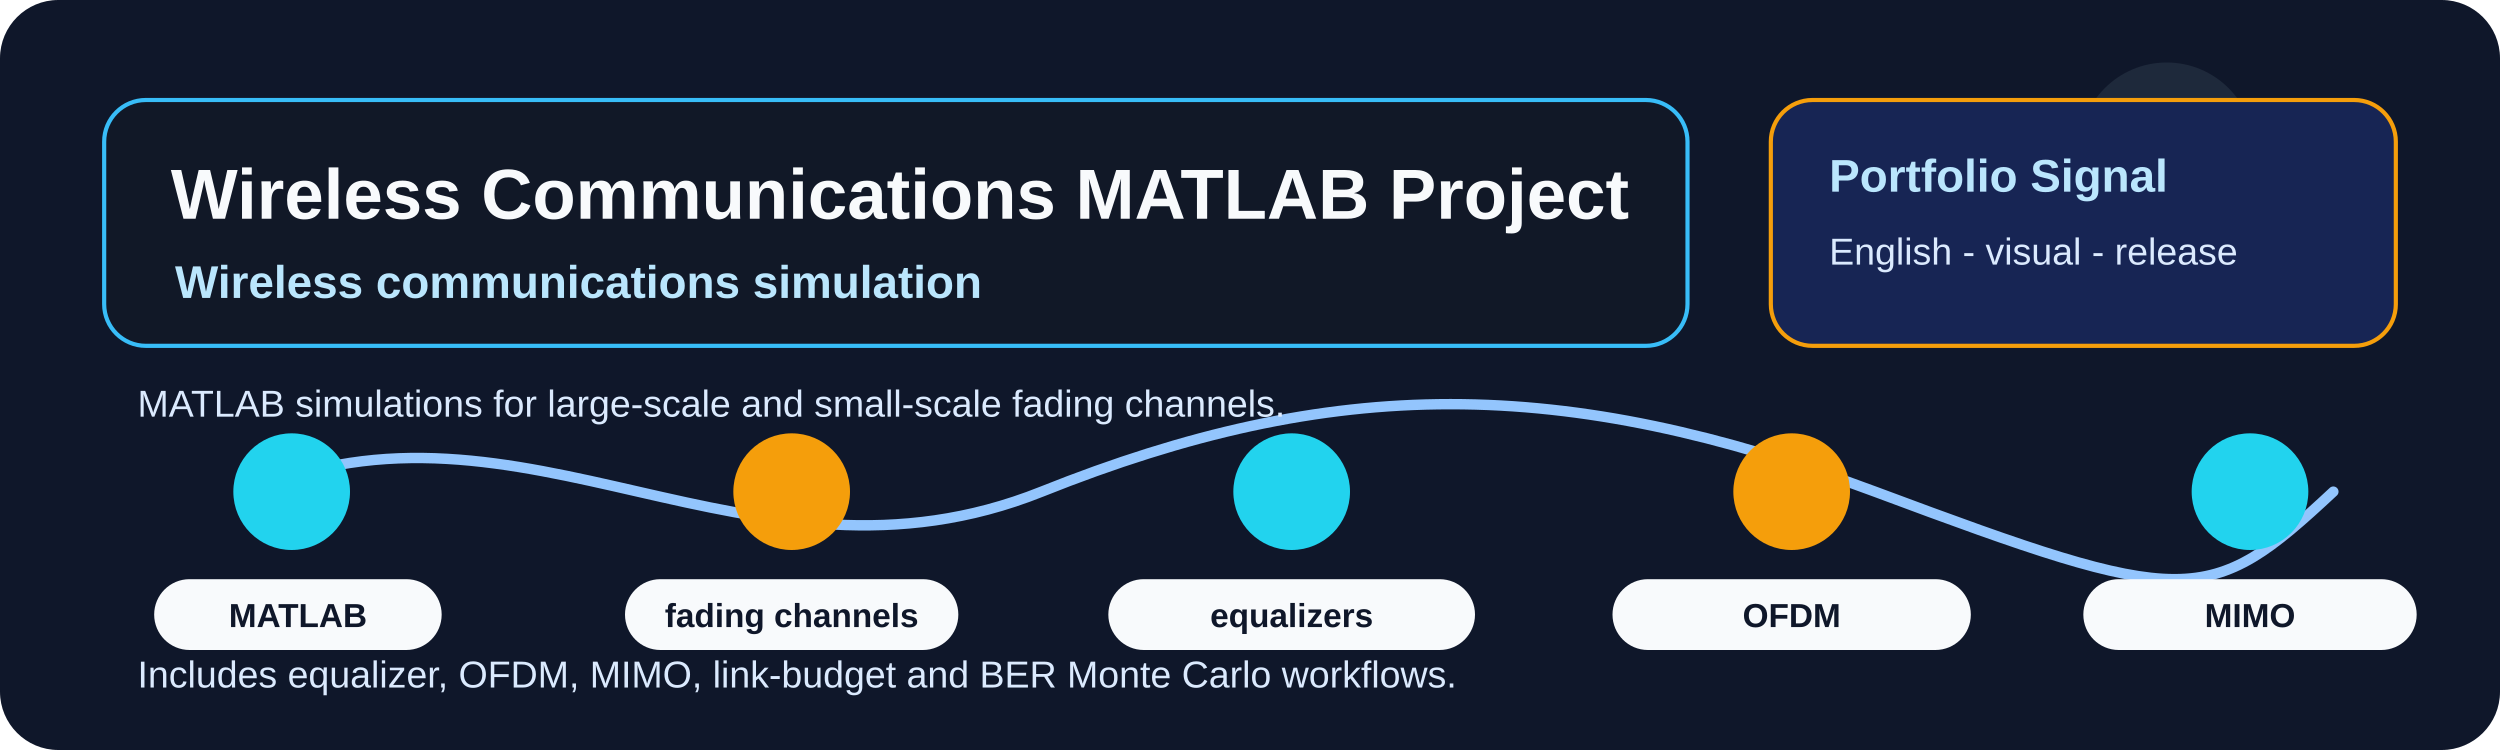
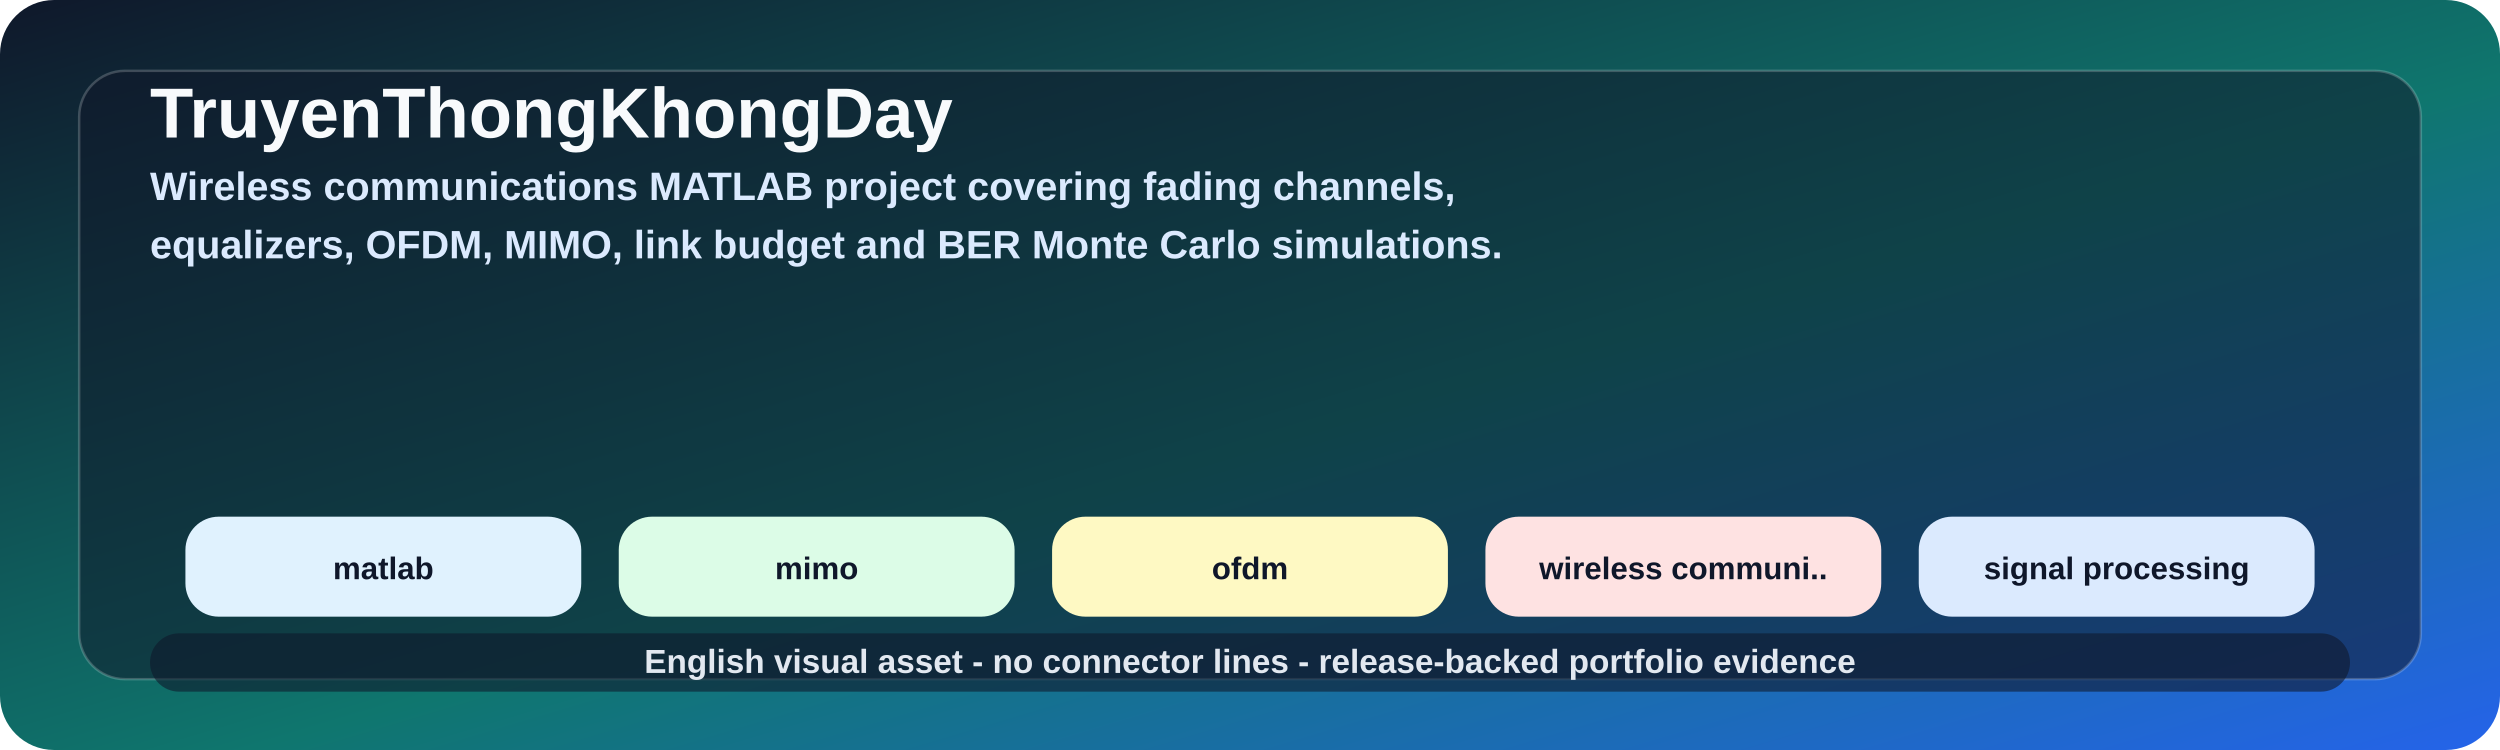
<svg xmlns="http://www.w3.org/2000/svg" width="1200" height="360" viewBox="0 0 1200 360" role="img" aria-labelledby="title desc">
-   <style>
-     .bg { fill: #0f172a; }
-     .panel { fill: #111827; stroke: #38bdf8; stroke-width: 2; }
-     .panel2 { fill: #172554; stroke: #f59e0b; stroke-width: 2; }
-     .title { font: 800 34px Segoe UI, Arial, sans-serif; fill: #f8fafc; }
-     .subtitle { font: 600 22px Segoe UI, Arial, sans-serif; fill: #bae6fd; }
-     .body { font: 500 18px Segoe UI, Arial, sans-serif; fill: #dbeafe; }
-     .small { font: 700 16px Segoe UI, Arial, sans-serif; fill: #0f172a; }
-     .chip { fill: #f8fafc; }
-     .node { fill: #22d3ee; }
-     .node2 { fill: #f59e0b; }
-     .wire { stroke: #93c5fd; stroke-width: 5; stroke-linecap: round; }
-     .pulse { animation: pulse 2.4s ease-in-out infinite; transform-origin: center; }
-     @keyframes pulse { 0%, 100% { opacity: .55; transform: scale(.96); } 50% { opacity: 1; transform: scale(1.04); } }
-   </style>
-   <rect class="bg" width="1200" height="360" rx="28" />
-   <circle cx="1040" cy="72" r="42" fill="#1e293b" />
-   <circle class="pulse" cx="1040" cy="72" r="24" fill="#38bdf8" opacity=".85" />
-   <rect x="50" y="48" width="760" height="118" rx="20" class="panel" />
-   <text x="82" y="105" class="title">Wireless Communications MATLAB Project</text>
-   <text x="84" y="143" class="subtitle">Wireless communications simulation</text>
-   <rect x="850" y="48" width="300" height="118" rx="20" class="panel2" />
-   <text x="878" y="92" class="subtitle">Portfolio Signal</text>
-   <text x="878" y="127" class="body">English - visual - release</text>
-   <path d="M120 236 C 250 180, 360 292, 500 236 S 750 180, 900 236 S 1060 292, 1120 236" class="wire" fill="none" />
+   <defs>
+     <linearGradient id="bg" x1="0" y1="0" x2="1" y2="1">
+       <stop offset="0%" stop-color="#0f172a" />
+       <stop offset="55%" stop-color="#0f766e" />
+       <stop offset="100%" stop-color="#2563eb" />
+     </linearGradient>
+     <style>
+       .title { font: 800 34px Segoe UI, Arial, sans-serif; fill: #f8fafc; letter-spacing: 0; }
+       .subtitle { font: 650 19px Segoe UI, Arial, sans-serif; fill: #dbeafe; letter-spacing: 0; }
+       .chipText { font: 800 15px Segoe UI, Arial, sans-serif; fill: #0f172a; letter-spacing: 0; }
+       .caption { font: 700 16px Segoe UI, Arial, sans-serif; fill: #e2e8f0; letter-spacing: 0; }
+       .panel { fill: rgba(15,23,42,.54); stroke: rgba(255,255,255,.20); stroke-width: 1.2; }
+       .pulse { animation: pulse 3.4s ease-in-out infinite; transform-origin: center; }
+       .soft { animation: soft 4.8s ease-in-out infinite; transform-origin: center; }
+       @keyframes pulse { 0%, 100% { opacity: .78; transform: scale(.99); } 50% { opacity: 1; transform: scale(1.02); } }
+       @keyframes soft { 0%, 100% { opacity: .68; } 50% { opacity: 1; } }
+     </style>
+   </defs>
+   <rect width="1200" height="360" rx="26" fill="url(#bg)" />
+   <rect x="38" y="34" width="1124" height="292" rx="22" class="panel" />
+   <text x="72" y="66" class="title">TruyenThongKhongDay</text>
+   <text x="72" y="96" class="subtitle">Wireless communications MATLAB project covering fading channels,</text>
+   <text x="72" y="124" class="subtitle">equalizers, OFDM, MIMO, link budget and BER Monte Carlo simulations.</text>
  <g>
-     <circle class="node pulse" cx="140" cy="236" r="28" />
-     <circle class="node2 pulse" cx="380" cy="236" r="28" />
-     <circle class="node pulse" cx="620" cy="236" r="28" />
-     <circle class="node2 pulse" cx="860" cy="236" r="28" />
-     <circle class="node pulse" cx="1080" cy="236" r="28" />
+     <g class="pulse">
+       <rect x="89" y="248" width="190" height="48" rx="16" fill="#e0f2fe" />
+       <text x="184.0" y="278" text-anchor="middle" class="chipText">matlab</text>
+     </g>
+     <g class="pulse">
+       <rect x="297" y="248" width="190" height="48" rx="16" fill="#dcfce7" />
+       <text x="392.0" y="278" text-anchor="middle" class="chipText">mimo</text>
+     </g>
+     <g class="pulse">
+       <rect x="505" y="248" width="190" height="48" rx="16" fill="#fef9c3" />
+       <text x="600.0" y="278" text-anchor="middle" class="chipText">ofdm</text>
+     </g>
+     <g class="pulse">
+       <rect x="713" y="248" width="190" height="48" rx="16" fill="#fee2e2" />
+       <text x="808.0" y="278" text-anchor="middle" class="chipText">wireless communi..</text>
+     </g>
+     <g class="pulse">
+       <rect x="921" y="248" width="190" height="48" rx="16" fill="#dbeafe" />
+       <text x="1016.0" y="278" text-anchor="middle" class="chipText">signal processing</text>
+     </g>
  </g>
-   <g>
-     <rect x="74" y="278" width="138" height="34" rx="17" class="chip" />
-     <text x="143" y="301" text-anchor="middle" class="small">MATLAB</text>
-     <rect x="300" y="278" width="160" height="34" rx="17" class="chip" />
-     <text x="380" y="301" text-anchor="middle" class="small">fading channels</text>
-     <rect x="532" y="278" width="176" height="34" rx="17" class="chip" />
-     <text x="620" y="301" text-anchor="middle" class="small">equalizers</text>
-     <rect x="774" y="278" width="172" height="34" rx="17" class="chip" />
-     <text x="860" y="301" text-anchor="middle" class="small">OFDM</text>
-     <rect x="1000" y="278" width="160" height="34" rx="17" class="chip" />
-     <text x="1080" y="301" text-anchor="middle" class="small">MIMO</text>
-   </g>
-   <text x="66" y="200" class="body">MATLAB simulations for large-scale and small-scale fading channels.</text>
-   <text x="66" y="330" class="body">Includes equalizer, OFDM, MIMO, link-budget and BER Monte Carlo workflows.</text>
+   <rect x="72" y="304" width="1056" height="28" rx="14" fill="rgba(15,23,42,.58)" />
+   <text x="600.0" y="323" text-anchor="middle" class="caption">English visual asset - no connector lines - release-backed portfolio evidence</text>
</svg>
